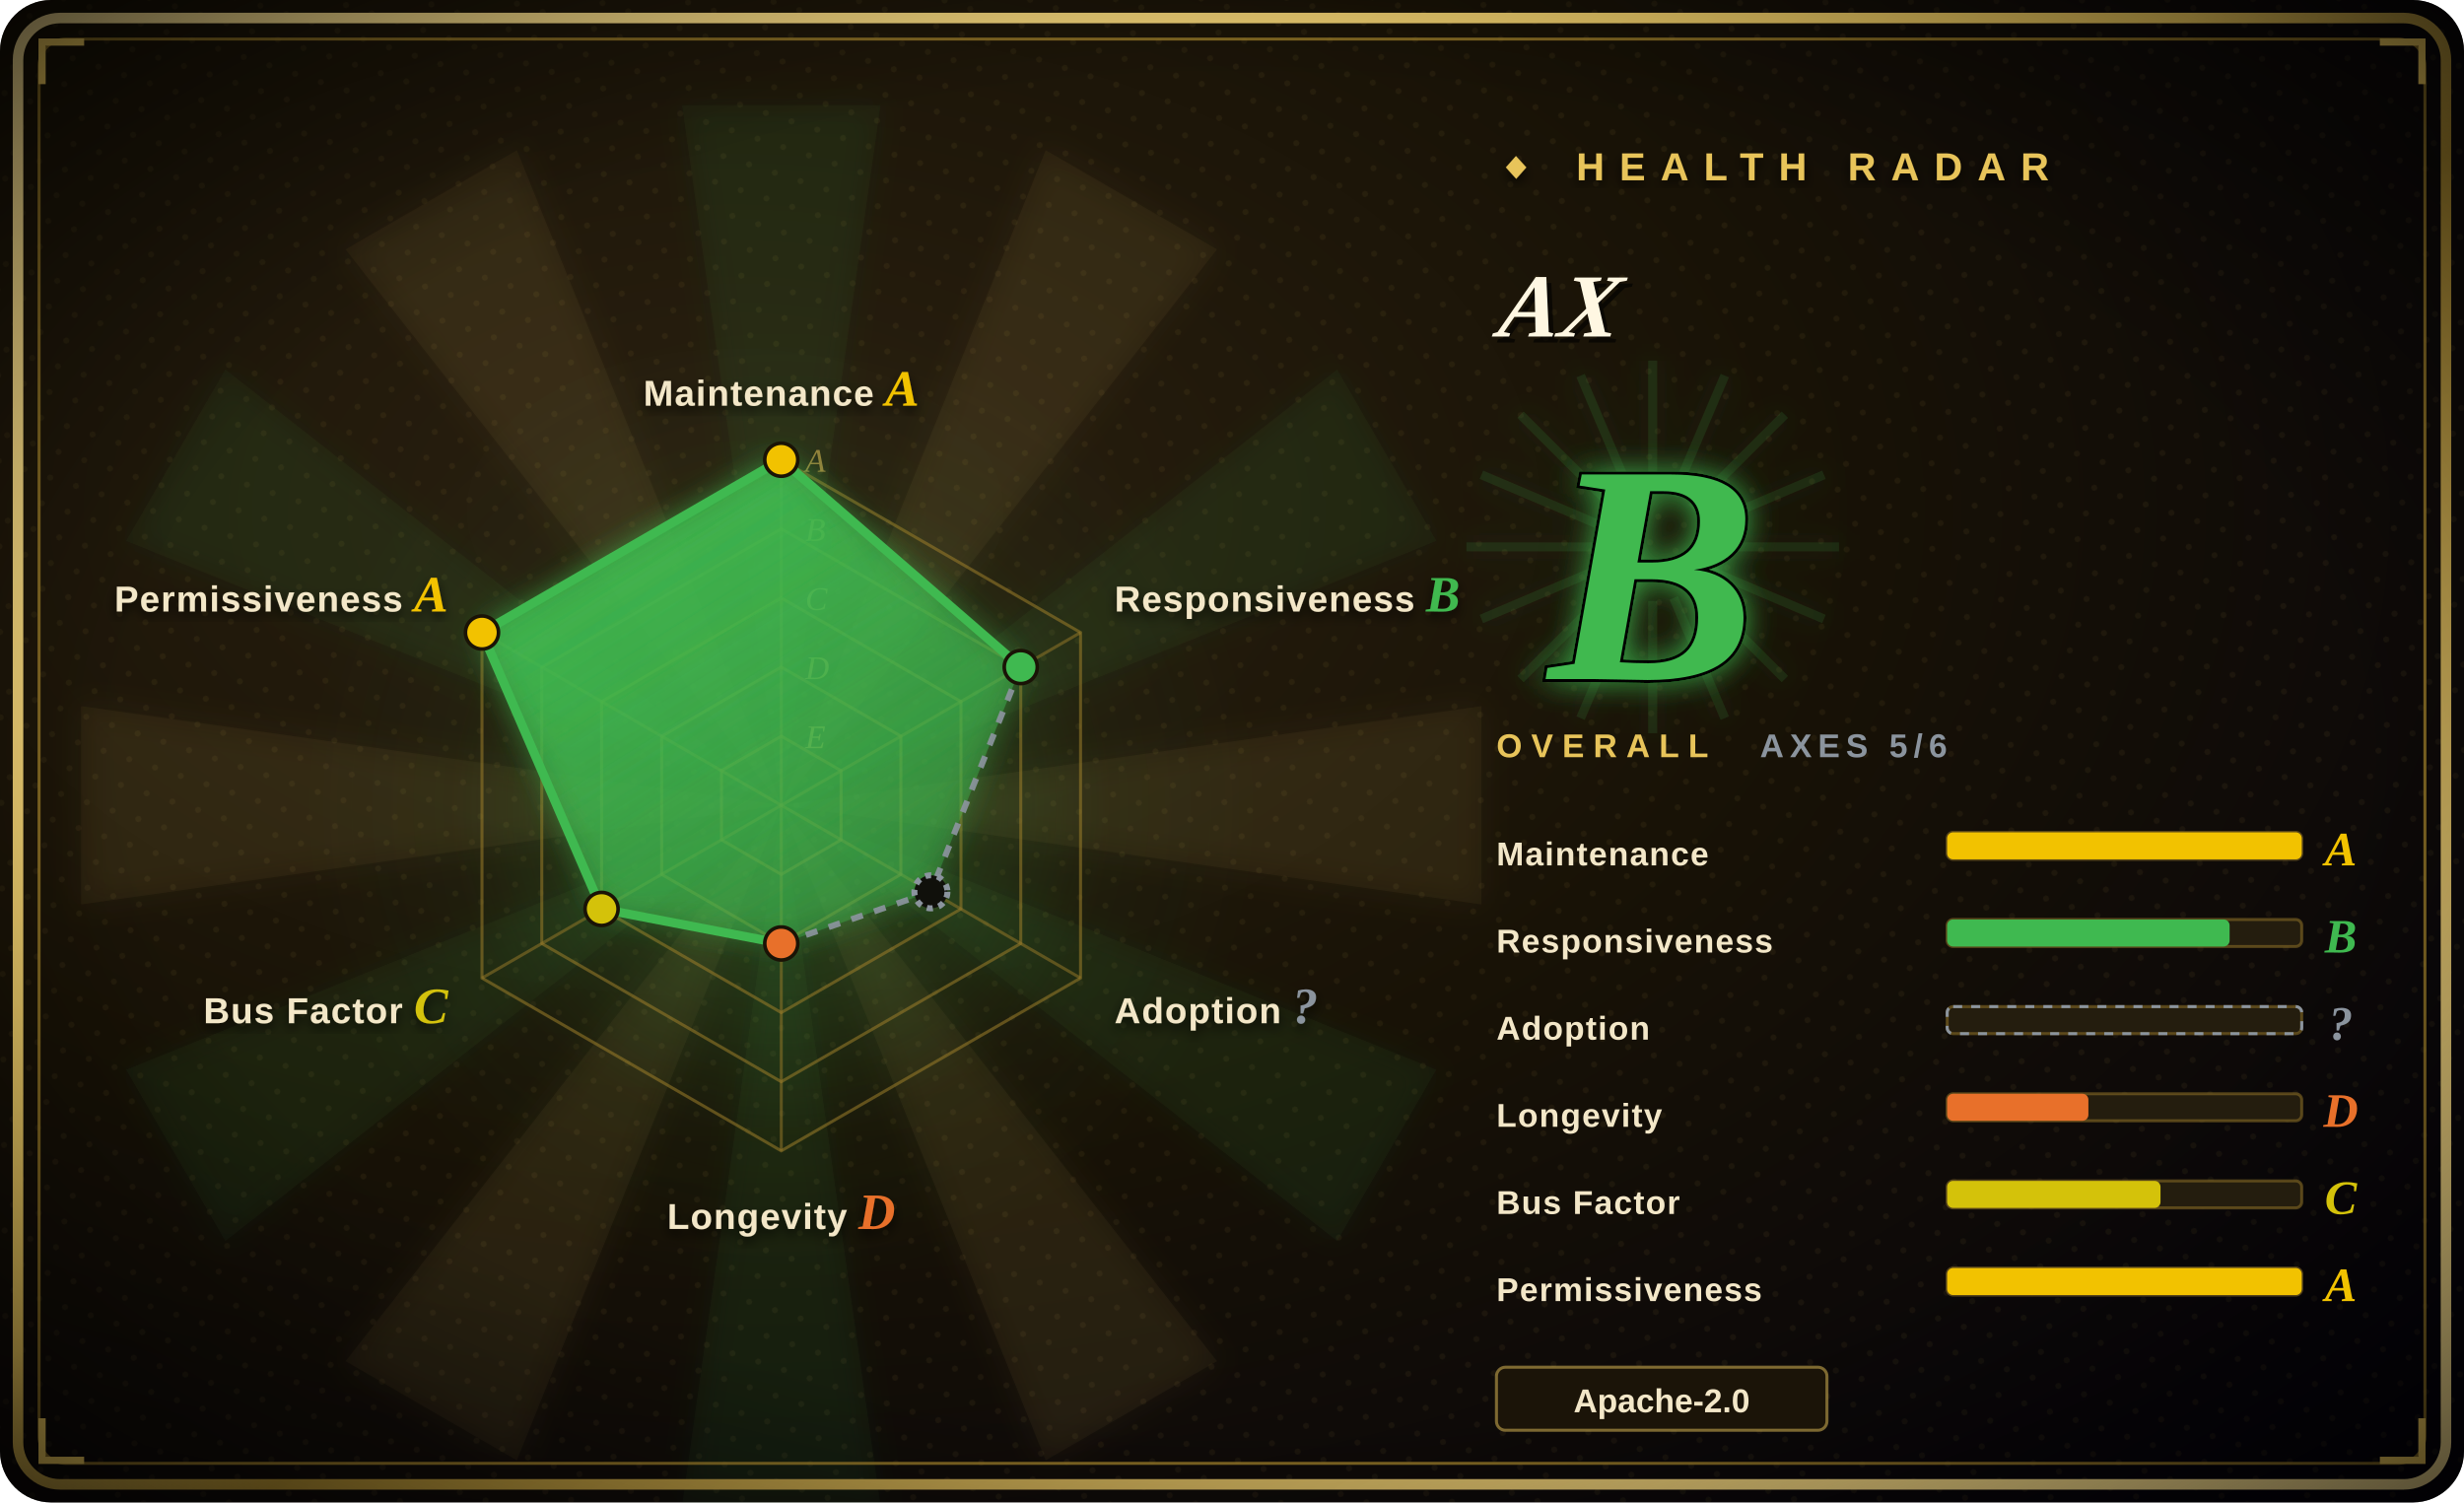
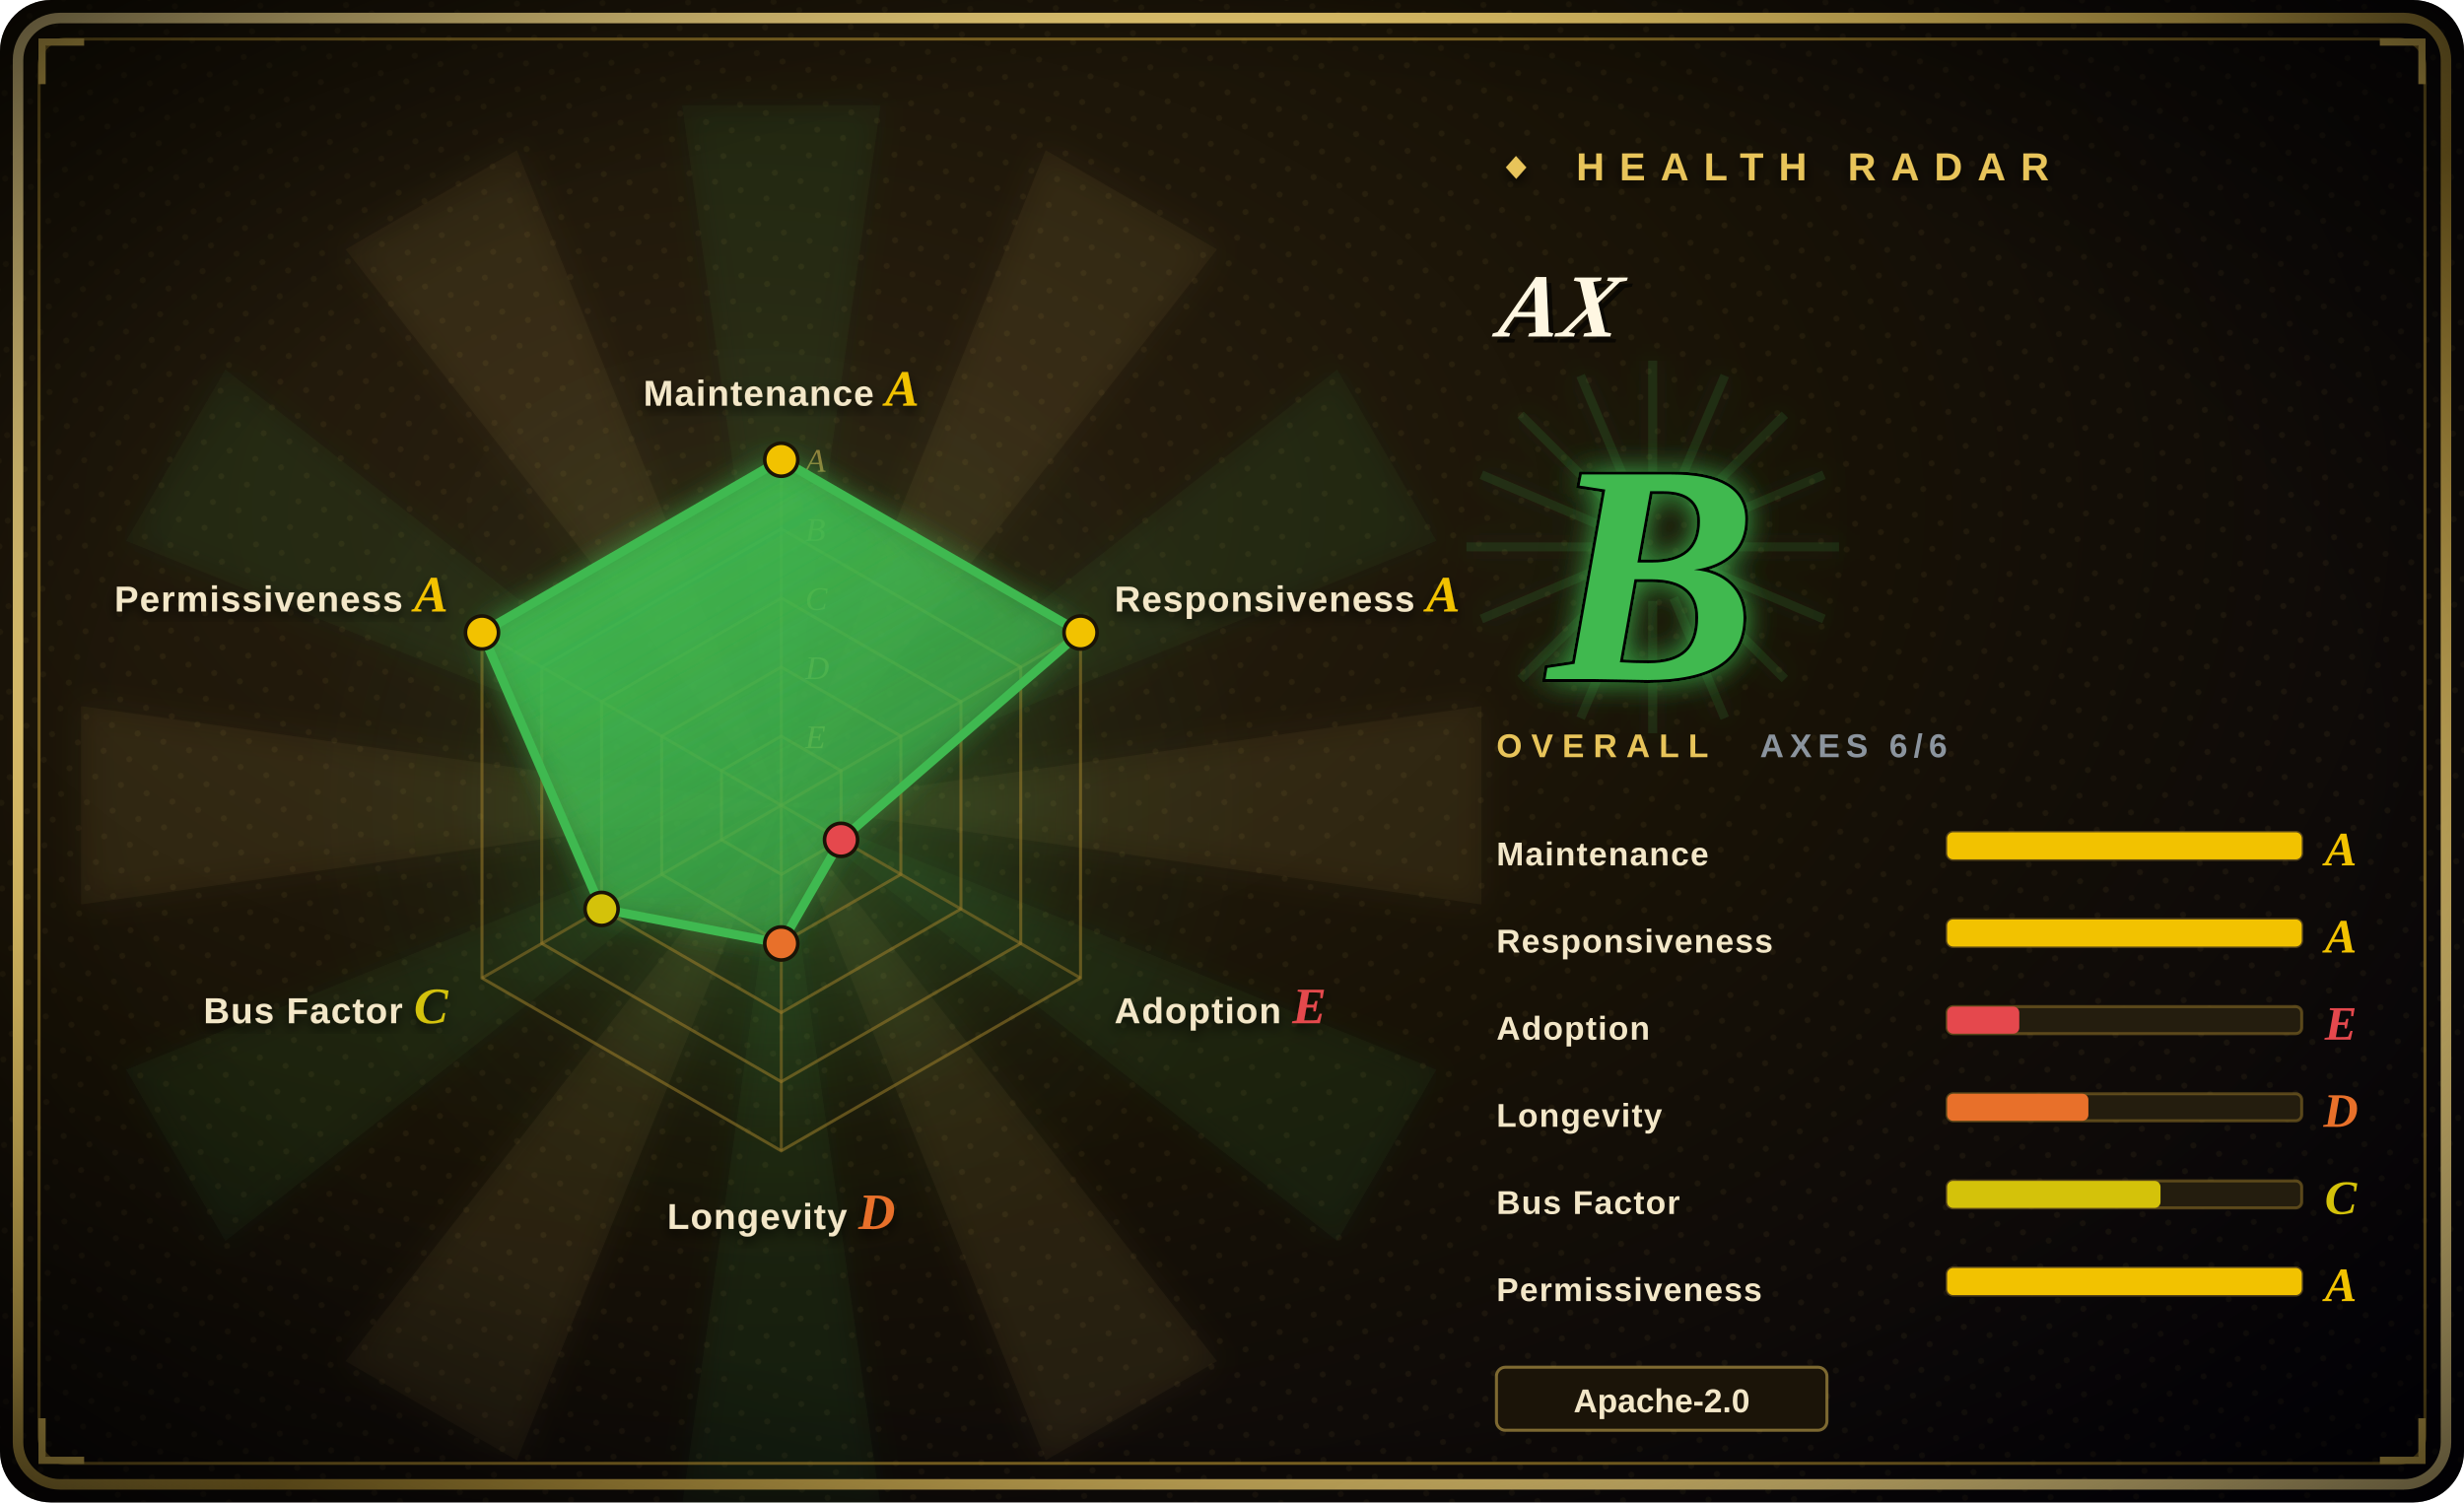
<svg xmlns="http://www.w3.org/2000/svg" width="820" height="500" viewBox="0 0 820 500">
  <defs>
    <radialGradient id="bg" cx="30%" cy="34%" r="90%">
      <stop offset="0%" stop-color="#2a2010" />
      <stop offset="48%" stop-color="#181206" />
      <stop offset="100%" stop-color="#05030a" />
    </radialGradient>
    <radialGradient id="vig" cx="50%" cy="50%" r="72%">
      <stop offset="62%" stop-color="#000000" stop-opacity="0" />
      <stop offset="100%" stop-color="#000000" stop-opacity="0.72" />
    </radialGradient>
    <linearGradient id="frame" x1="0" y1="0" x2="1" y2="1">
      <stop offset="0%" stop-color="#f6dd92" />
      <stop offset="45%" stop-color="#E8C45A" />
      <stop offset="55%" stop-color="#9c7d2a" />
      <stop offset="100%" stop-color="#f6dd92" />
    </linearGradient>
    <linearGradient id="poly" x1="0" y1="0" x2="0.7" y2="1">
      <stop offset="0%" stop-color="#3FB950" stop-opacity="0.92" />
      <stop offset="100%" stop-color="#3FB950" stop-opacity="0.34" />
    </linearGradient>
    <radialGradient id="halo" cx="50%" cy="50%" r="50%">
      <stop offset="0%" stop-color="#3FB950" stop-opacity="0.34" />
      <stop offset="68%" stop-color="#3FB950" stop-opacity="0.04" />
      <stop offset="100%" stop-color="#3FB950" stop-opacity="0" />
    </radialGradient>
    <filter id="glow" x="-60%" y="-60%" width="220%" height="220%">
      <feGaussianBlur stdDeviation="5" result="b" />
      <feMerge>
        <feMergeNode in="b" />
        <feMergeNode in="SourceGraphic" />
      </feMerge>
    </filter>
    <filter id="soft" x="-30%" y="-30%" width="160%" height="160%">
      <feDropShadow dx="0" dy="2" stdDeviation="2" flood-color="#000" flood-opacity="0.7" />
    </filter>
    <pattern id="halftone" width="9" height="9" patternUnits="userSpaceOnUse" patternTransform="rotate(18)">
      <circle cx="2" cy="2" r="1" fill="#E8C45A" fill-opacity="0.06" />
    </pattern>
  </defs>
  <rect width="820" height="500" rx="17" fill="url(#bg)" />
  <rect width="820" height="500" rx="17" fill="url(#halftone)" />
  <g opacity="0.5" filter="url(#glow)">
    <path d="M260,268 L493,235 L493,301 Z" fill="#E8C45A" fill-opacity="0.10" />
    <path d="M260,268 L478,356 L445,413 Z" fill="#3FB950" fill-opacity="0.10" />
    <path d="M260,268 L405,453 L348,486 Z" fill="#E8C45A" fill-opacity="0.10" />
    <path d="M260,268 L293,501 L227,501 Z" fill="#3FB950" fill-opacity="0.10" />
    <path d="M260,268 L172,486 L115,453 Z" fill="#E8C45A" fill-opacity="0.10" />
    <path d="M260,268 L75,413 L42,356 Z" fill="#3FB950" fill-opacity="0.10" />
    <path d="M260,268 L27,301 L27,235 Z" fill="#E8C45A" fill-opacity="0.10" />
    <path d="M260,268 L42,180 L75,123 Z" fill="#3FB950" fill-opacity="0.10" />
    <path d="M260,268 L115,83 L172,50 Z" fill="#E8C45A" fill-opacity="0.10" />
    <path d="M260,268 L227,35 L293,35 Z" fill="#3FB950" fill-opacity="0.10" />
    <path d="M260,268 L348,50 L405,83 Z" fill="#E8C45A" fill-opacity="0.10" />
    <path d="M260,268 L445,123 L478,180 Z" fill="#3FB950" fill-opacity="0.10" />
  </g>
  <circle cx="260" cy="268" r="161" fill="url(#halo)" />
  <rect x="6" y="6" width="808" height="488" rx="14" fill="none" stroke="url(#frame)" stroke-width="3.5" />
  <rect x="13" y="13" width="794" height="474" rx="9" fill="none" stroke="#9c7d2a" stroke-width="1" stroke-opacity="0.8" />
  <path d="M14,28 L14,14 L28,14" fill="none" stroke="#E8C45A" stroke-width="2.4" />
  <path d="M806,28 L806,14 L792,14" fill="none" stroke="#E8C45A" stroke-width="2.4" />
  <path d="M14,472 L14,486 L28,486" fill="none" stroke="#E8C45A" stroke-width="2.4" />
  <path d="M806,472 L806,486 L792,486" fill="none" stroke="#E8C45A" stroke-width="2.4" />
  <rect width="820" height="500" rx="17" fill="url(#vig)" />
  <polygon points="260.0,153.0 359.6,210.5 359.6,325.5 260.0,383.0 160.4,325.5 160.4,210.5" fill="none" stroke="#9c7d2a" stroke-opacity="0.55" stroke-width="1" />
  <polygon points="260.0,176.0 339.7,222.0 339.7,314.0 260.0,360.0 180.3,314.0 180.3,222.0" fill="none" stroke="#9c7d2a" stroke-opacity="0.55" stroke-width="1" />
  <polygon points="260.0,199.0 319.8,233.5 319.8,302.5 260.0,337.0 200.2,302.5 200.2,233.5" fill="none" stroke="#9c7d2a" stroke-opacity="0.55" stroke-width="1" />
  <polygon points="260.0,222.0 299.8,245.0 299.8,291.0 260.0,314.0 220.2,291.0 220.2,245.0" fill="none" stroke="#9c7d2a" stroke-opacity="0.55" stroke-width="1" />
  <polygon points="260.0,245.0 279.9,256.5 279.9,279.5 260.0,291.0 240.1,279.5 240.1,256.5" fill="none" stroke="#9c7d2a" stroke-opacity="0.55" stroke-width="1" />
  <line x1="260" y1="268" x2="260.0" y2="153.0" stroke="#9c7d2a" stroke-opacity="0.5" stroke-width="1" />
  <line x1="260" y1="268" x2="359.6" y2="210.5" stroke="#9c7d2a" stroke-opacity="0.5" stroke-width="1" />
  <line x1="260" y1="268" x2="359.6" y2="325.5" stroke="#9c7d2a" stroke-opacity="0.5" stroke-width="1" />
  <line x1="260" y1="268" x2="260.0" y2="383.0" stroke="#9c7d2a" stroke-opacity="0.5" stroke-width="1" />
  <line x1="260" y1="268" x2="160.4" y2="325.5" stroke="#9c7d2a" stroke-opacity="0.5" stroke-width="1" />
  <line x1="260" y1="268" x2="160.4" y2="210.5" stroke="#9c7d2a" stroke-opacity="0.5" stroke-width="1" />
  <text x="268" y="157.0" font-size="11" font-style="italic" fill="#E8C45A" fill-opacity="0.55" font-family="'Georgia','Times New Roman',serif">A</text>
  <text x="268" y="180.0" font-size="11" font-style="italic" fill="#E8C45A" fill-opacity="0.55" font-family="'Georgia','Times New Roman',serif">B</text>
  <text x="268" y="203.0" font-size="11" font-style="italic" fill="#E8C45A" fill-opacity="0.55" font-family="'Georgia','Times New Roman',serif">C</text>
  <text x="268" y="226.0" font-size="11" font-style="italic" fill="#E8C45A" fill-opacity="0.55" font-family="'Georgia','Times New Roman',serif">D</text>
  <text x="268" y="249.0" font-size="11" font-style="italic" fill="#E8C45A" fill-opacity="0.55" font-family="'Georgia','Times New Roman',serif">E</text>
-   <polygon points="260.0,153.0 339.7,222.0 309.8,296.8 260.0,314.0 200.2,302.5 160.4,210.5" fill="url(#poly)" filter="url(#glow)" />
-   <line x1="260.0" y1="153.0" x2="339.7" y2="222.0" stroke="#3FB950" stroke-width="3" />
-   <line x1="339.7" y1="222.0" x2="309.8" y2="296.8" stroke="#8B949E" stroke-width="2" stroke-dasharray="4 4" stroke-opacity="0.92" />
-   <line x1="309.8" y1="296.8" x2="260.0" y2="314.0" stroke="#8B949E" stroke-width="2" stroke-dasharray="4 4" stroke-opacity="0.92" />
+   <polygon points="260.0,153.0 359.6,210.5 279.9,279.5 260.0,314.0 200.2,302.5 160.4,210.5" fill="url(#poly)" filter="url(#glow)" />
+   <line x1="260.0" y1="153.0" x2="359.6" y2="210.5" stroke="#3FB950" stroke-width="3" />
+   <line x1="359.6" y1="210.5" x2="279.9" y2="279.5" stroke="#3FB950" stroke-width="3" />
+   <line x1="279.9" y1="279.5" x2="260.0" y2="314.0" stroke="#3FB950" stroke-width="3" />
  <line x1="260.0" y1="314.0" x2="200.2" y2="302.5" stroke="#3FB950" stroke-width="3" />
  <line x1="200.2" y1="302.5" x2="160.4" y2="210.5" stroke="#3FB950" stroke-width="3" />
  <line x1="160.4" y1="210.5" x2="260.0" y2="153.0" stroke="#3FB950" stroke-width="3" />
  <circle cx="260.0" cy="153.0" r="5.5" fill="#F2C200" stroke="#1a1306" stroke-width="1.2" />
-   <circle cx="339.7" cy="222.0" r="5.5" fill="#3FB950" stroke="#1a1306" stroke-width="1.2" />
-   <circle cx="309.8" cy="296.8" r="5.5" fill="#10100b" stroke="#8B949E" stroke-width="2" stroke-dasharray="2 2" />
+   <circle cx="359.6" cy="210.5" r="5.5" fill="#F2C200" stroke="#1a1306" stroke-width="1.2" />
+   <circle cx="279.9" cy="279.5" r="5.5" fill="#E5484D" stroke="#1a1306" stroke-width="1.2" />
  <circle cx="260.0" cy="314.0" r="5.5" fill="#E8702A" stroke="#1a1306" stroke-width="1.2" />
  <circle cx="200.2" cy="302.5" r="5.5" fill="#D4C20A" stroke="#1a1306" stroke-width="1.2" />
  <circle cx="160.4" cy="210.5" r="5.5" fill="#F2C200" stroke="#1a1306" stroke-width="1.2" />
  <text x="260.0" y="135.0" font-size="12" font-weight="900" fill="#f3e7c8" text-anchor="middle" font-family="'Arial Black','Helvetica Neue',Arial,sans-serif" letter-spacing="0.4" filter="url(#soft)">Maintenance <tspan fill="#F2C200" font-family="'Georgia','Times New Roman',serif" font-style="italic" font-size="17">A</tspan>
  </text>
-   <text x="370.9" y="203.5" font-size="12" font-weight="900" fill="#f3e7c8" text-anchor="start" font-family="'Arial Black','Helvetica Neue',Arial,sans-serif" letter-spacing="0.4" filter="url(#soft)">Responsiveness <tspan fill="#3FB950" font-family="'Georgia','Times New Roman',serif" font-style="italic" font-size="17">B</tspan>
+   <text x="370.9" y="203.5" font-size="12" font-weight="900" fill="#f3e7c8" text-anchor="start" font-family="'Arial Black','Helvetica Neue',Arial,sans-serif" letter-spacing="0.4" filter="url(#soft)">Responsiveness <tspan fill="#F2C200" font-family="'Georgia','Times New Roman',serif" font-style="italic" font-size="17">A</tspan>
  </text>
-   <text x="370.9" y="340.5" font-size="12" font-weight="900" fill="#f3e7c8" text-anchor="start" font-family="'Arial Black','Helvetica Neue',Arial,sans-serif" letter-spacing="0.4" filter="url(#soft)">Adoption <tspan fill="#8B949E" font-family="'Georgia','Times New Roman',serif" font-style="italic" font-size="17">?</tspan>
+   <text x="370.9" y="340.5" font-size="12" font-weight="900" fill="#f3e7c8" text-anchor="start" font-family="'Arial Black','Helvetica Neue',Arial,sans-serif" letter-spacing="0.4" filter="url(#soft)">Adoption <tspan fill="#E5484D" font-family="'Georgia','Times New Roman',serif" font-style="italic" font-size="17">E</tspan>
  </text>
  <text x="260.0" y="409.0" font-size="12" font-weight="900" fill="#f3e7c8" text-anchor="middle" font-family="'Arial Black','Helvetica Neue',Arial,sans-serif" letter-spacing="0.4" filter="url(#soft)">Longevity <tspan fill="#E8702A" font-family="'Georgia','Times New Roman',serif" font-style="italic" font-size="17">D</tspan>
  </text>
  <text x="149.1" y="340.5" font-size="12" font-weight="900" fill="#f3e7c8" text-anchor="end" font-family="'Arial Black','Helvetica Neue',Arial,sans-serif" letter-spacing="0.4" filter="url(#soft)">Bus Factor <tspan fill="#D4C20A" font-family="'Georgia','Times New Roman',serif" font-style="italic" font-size="17">C</tspan>
  </text>
  <text x="149.1" y="203.5" font-size="12" font-weight="900" fill="#f3e7c8" text-anchor="end" font-family="'Arial Black','Helvetica Neue',Arial,sans-serif" letter-spacing="0.4" filter="url(#soft)">Permissiveness <tspan fill="#F2C200" font-family="'Georgia','Times New Roman',serif" font-style="italic" font-size="17">A</tspan>
  </text>
  <text x="498" y="60" font-size="13" letter-spacing="5" fill="#E8C45A" font-weight="900" font-family="'Arial Black','Helvetica Neue',Arial,sans-serif" filter="url(#soft)">◆ HEALTH RADAR</text>
  <g transform="translate(498,112) skewX(-9)">
    <text x="2" y="2" font-size="30" font-weight="900" font-style="italic" fill="#000" fill-opacity="0.6" font-family="'Georgia','Times New Roman',serif">AX</text>
    <text x="0" y="0" font-size="30" font-weight="900" font-style="italic" fill="#fff7e2" font-family="'Georgia','Times New Roman',serif">AX</text>
  </g>
  <line x1="498" y1="124" x2="648" y2="124" stroke="url(#frame)" stroke-width="2" />
  <g opacity="0.85" filter="url(#glow)">
    <line x1="568" y1="182" x2="612" y2="182" stroke="#3FB950" stroke-opacity="0.16" stroke-width="3" />
    <line x1="567" y1="189" x2="607" y2="206" stroke="#3FB950" stroke-opacity="0.16" stroke-width="3" />
    <line x1="563" y1="195" x2="594" y2="226" stroke="#3FB950" stroke-opacity="0.16" stroke-width="3" />
    <line x1="557" y1="199" x2="574" y2="239" stroke="#3FB950" stroke-opacity="0.16" stroke-width="3" />
    <line x1="550" y1="200" x2="550" y2="244" stroke="#3FB950" stroke-opacity="0.16" stroke-width="3" />
    <line x1="543" y1="199" x2="526" y2="239" stroke="#3FB950" stroke-opacity="0.16" stroke-width="3" />
    <line x1="537" y1="195" x2="506" y2="226" stroke="#3FB950" stroke-opacity="0.16" stroke-width="3" />
    <line x1="533" y1="189" x2="493" y2="206" stroke="#3FB950" stroke-opacity="0.16" stroke-width="3" />
    <line x1="532" y1="182" x2="488" y2="182" stroke="#3FB950" stroke-opacity="0.16" stroke-width="3" />
    <line x1="533" y1="175" x2="493" y2="158" stroke="#3FB950" stroke-opacity="0.16" stroke-width="3" />
    <line x1="537" y1="169" x2="506" y2="138" stroke="#3FB950" stroke-opacity="0.16" stroke-width="3" />
    <line x1="543" y1="165" x2="526" y2="125" stroke="#3FB950" stroke-opacity="0.16" stroke-width="3" />
    <line x1="550" y1="164" x2="550" y2="120" stroke="#3FB950" stroke-opacity="0.16" stroke-width="3" />
    <line x1="557" y1="165" x2="574" y2="125" stroke="#3FB950" stroke-opacity="0.16" stroke-width="3" />
    <line x1="563" y1="169" x2="594" y2="138" stroke="#3FB950" stroke-opacity="0.16" stroke-width="3" />
    <line x1="567" y1="175" x2="607" y2="158" stroke="#3FB950" stroke-opacity="0.16" stroke-width="3" />
  </g>
  <text x="550" y="226" font-size="104" font-weight="900" font-style="italic" text-anchor="middle" fill="#3FB950" stroke="#000" stroke-width="2" paint-order="stroke" font-family="'Georgia','Times New Roman',serif" filter="url(#glow)">B</text>
  <text x="498" y="252" font-size="11" letter-spacing="3" fill="#E8C45A" font-family="'Arial Black','Helvetica Neue',Arial,sans-serif" font-weight="900">OVERALL</text>
-   <text x="648" y="252" font-size="11" letter-spacing="2" fill="#8B949E" font-family="'Arial Black','Helvetica Neue',Arial,sans-serif" font-weight="900" text-anchor="end">AXES 5/6</text>
+   <text x="648" y="252" font-size="11" letter-spacing="2" fill="#8B949E" font-family="'Arial Black','Helvetica Neue',Arial,sans-serif" font-weight="900" text-anchor="end">AXES 6/6</text>
  <text x="498" y="288" font-size="11" font-weight="900" fill="#f3e7c8" font-family="'Arial Black','Helvetica Neue',Arial,sans-serif" letter-spacing="0.4">Maintenance</text>
  <rect x="648" y="277" width="118" height="9" rx="2" fill="#241d0e" stroke="#9c7d2a" stroke-opacity="0.5" />
  <rect x="648" y="277" width="118" height="9" rx="2" fill="#F2C200" />
  <text x="779" y="288" font-size="16" font-weight="900" font-style="italic" fill="#F2C200" font-family="'Georgia','Times New Roman',serif" text-anchor="middle">A</text>
  <text x="498" y="317" font-size="11" font-weight="900" fill="#f3e7c8" font-family="'Arial Black','Helvetica Neue',Arial,sans-serif" letter-spacing="0.4">Responsiveness</text>
  <rect x="648" y="306" width="118" height="9" rx="2" fill="#241d0e" stroke="#9c7d2a" stroke-opacity="0.5" />
-   <rect x="648" y="306" width="94" height="9" rx="2" fill="#3FB950" />
-   <text x="779" y="317" font-size="16" font-weight="900" font-style="italic" fill="#3FB950" font-family="'Georgia','Times New Roman',serif" text-anchor="middle">B</text>
+   <rect x="648" y="306" width="118" height="9" rx="2" fill="#F2C200" />
+   <text x="779" y="317" font-size="16" font-weight="900" font-style="italic" fill="#F2C200" font-family="'Georgia','Times New Roman',serif" text-anchor="middle">A</text>
  <text x="498" y="346" font-size="11" font-weight="900" fill="#f3e7c8" font-family="'Arial Black','Helvetica Neue',Arial,sans-serif" letter-spacing="0.4">Adoption</text>
  <rect x="648" y="335" width="118" height="9" rx="2" fill="#241d0e" stroke="#9c7d2a" stroke-opacity="0.5" />
-   <rect x="648" y="335" width="118" height="9" rx="2" fill="none" stroke="#8B949E" stroke-dasharray="3 3" />
-   <text x="779" y="346" font-size="16" font-weight="900" font-style="italic" fill="#8B949E" font-family="'Georgia','Times New Roman',serif" text-anchor="middle">?</text>
+   <rect x="648" y="335" width="24" height="9" rx="2" fill="#E5484D" />
+   <text x="779" y="346" font-size="16" font-weight="900" font-style="italic" fill="#E5484D" font-family="'Georgia','Times New Roman',serif" text-anchor="middle">E</text>
  <text x="498" y="375" font-size="11" font-weight="900" fill="#f3e7c8" font-family="'Arial Black','Helvetica Neue',Arial,sans-serif" letter-spacing="0.4">Longevity</text>
  <rect x="648" y="364" width="118" height="9" rx="2" fill="#241d0e" stroke="#9c7d2a" stroke-opacity="0.5" />
  <rect x="648" y="364" width="47" height="9" rx="2" fill="#E8702A" />
  <text x="779" y="375" font-size="16" font-weight="900" font-style="italic" fill="#E8702A" font-family="'Georgia','Times New Roman',serif" text-anchor="middle">D</text>
  <text x="498" y="404" font-size="11" font-weight="900" fill="#f3e7c8" font-family="'Arial Black','Helvetica Neue',Arial,sans-serif" letter-spacing="0.4">Bus Factor</text>
  <rect x="648" y="393" width="118" height="9" rx="2" fill="#241d0e" stroke="#9c7d2a" stroke-opacity="0.5" />
  <rect x="648" y="393" width="71" height="9" rx="2" fill="#D4C20A" />
  <text x="779" y="404" font-size="16" font-weight="900" font-style="italic" fill="#D4C20A" font-family="'Georgia','Times New Roman',serif" text-anchor="middle">C</text>
  <text x="498" y="433" font-size="11" font-weight="900" fill="#f3e7c8" font-family="'Arial Black','Helvetica Neue',Arial,sans-serif" letter-spacing="0.4">Permissiveness</text>
  <rect x="648" y="422" width="118" height="9" rx="2" fill="#241d0e" stroke="#9c7d2a" stroke-opacity="0.5" />
  <rect x="648" y="422" width="118" height="9" rx="2" fill="#F2C200" />
  <text x="779" y="433" font-size="16" font-weight="900" font-style="italic" fill="#F2C200" font-family="'Georgia','Times New Roman',serif" text-anchor="middle">A</text>
  <rect x="498" y="455" width="110" height="21" rx="3" fill="#1b1408" stroke="#E8C45A" stroke-opacity="0.5" />
  <text x="553.0" y="470" font-size="11" font-weight="700" fill="#f3e7c8" text-anchor="middle" font-family="'Arial Black','Helvetica Neue',Arial,sans-serif">Apache-2.0</text>
</svg>
